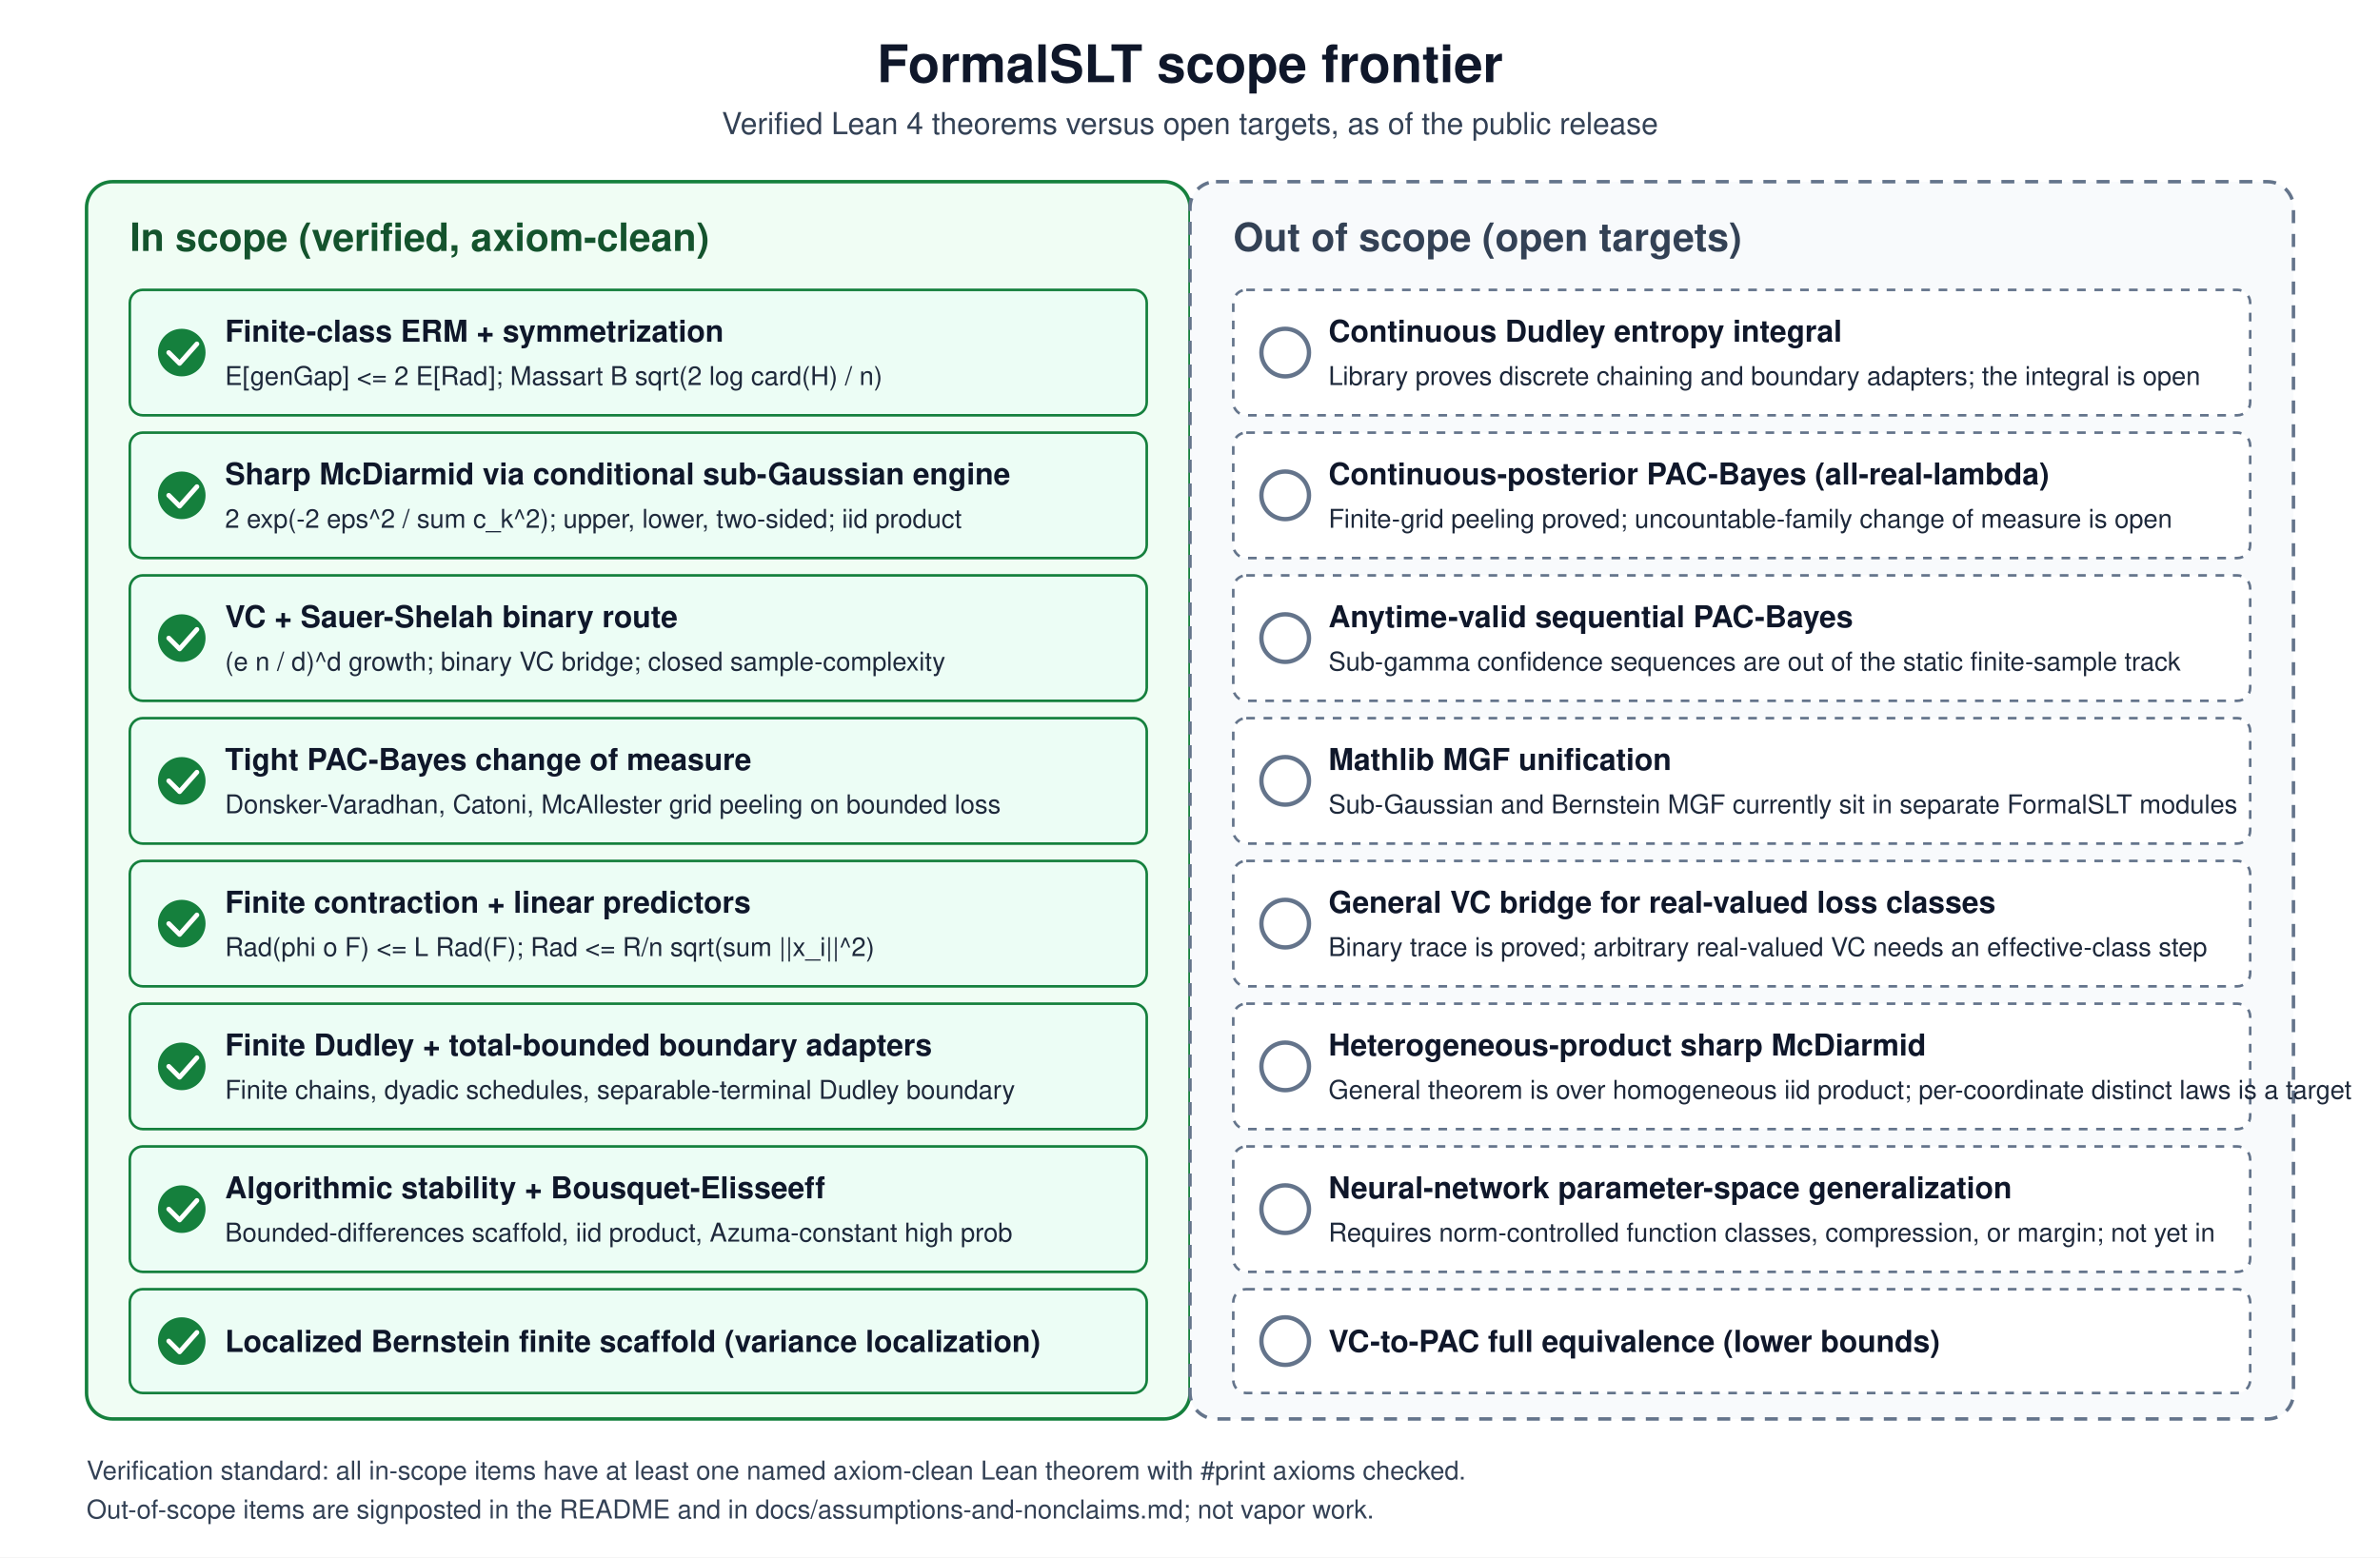
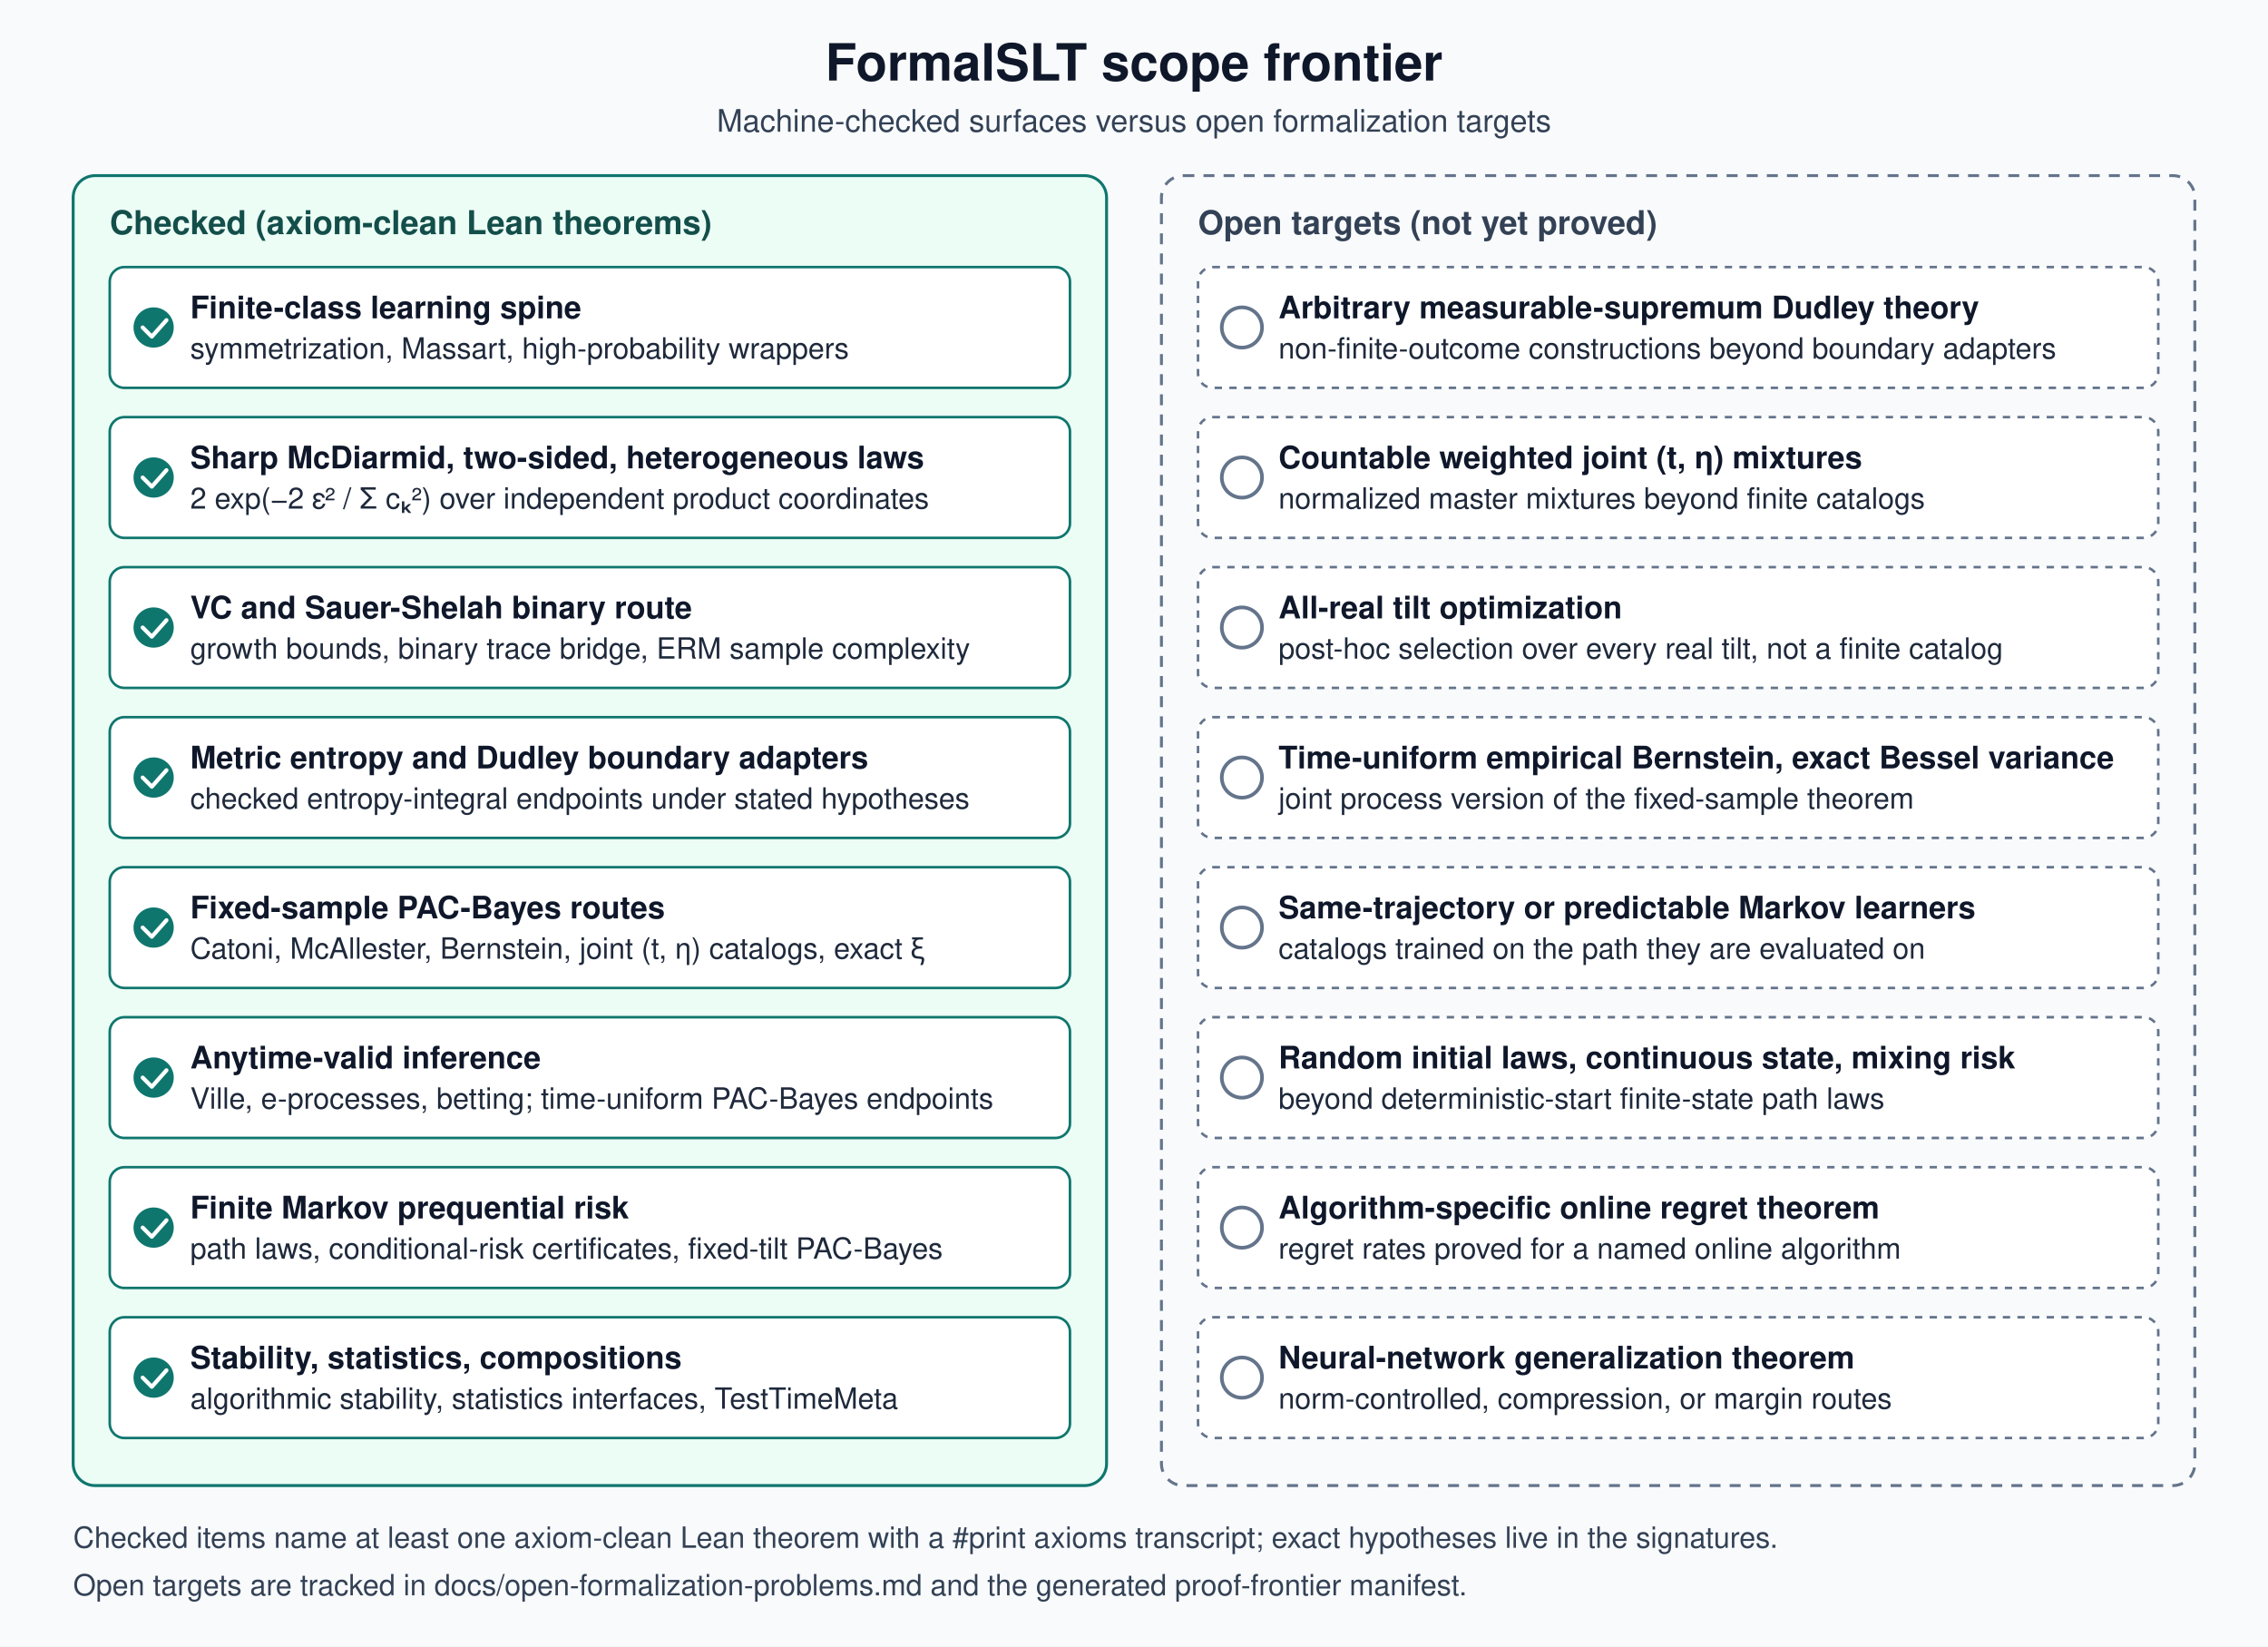
- <svg xmlns="http://www.w3.org/2000/svg" viewBox="0 0 1100 720" role="img" aria-labelledby="title desc">
+ <svg xmlns="http://www.w3.org/2000/svg" viewBox="0 0 1240 900" role="img" aria-labelledby="title desc">
  <defs>
    <style>
-       text { font-family: ui-sans-serif, system-ui, -apple-system, BlinkMacSystemFont, "Segoe UI", Helvetica, sans-serif; }
-       .bg { fill: #ffffff; }
-       .title-text { fill: #0f172a; font-size: 24px; font-weight: 700; }
-       .subtitle { fill: #334155; font-size: 14px; }
-       .in-col { fill: #f0fdf4; stroke: #15803d; stroke-width: 1.6; rx: 12; }
-       .out-col { fill: #f8fafc; stroke: #64748b; stroke-width: 1.6; rx: 12; stroke-dasharray: 6 5; }
-       .col-title-in { fill: #14532d; font-size: 18px; font-weight: 700; }
+       text { font-family: ui-sans-serif, system-ui, -apple-system, BlinkMacSystemFont, "Segoe UI", Helvetica, Arial, sans-serif; }
+       .bg { fill: #f8fafc; }
+       .title-text { fill: #0f172a; font-size: 28px; font-weight: 700; }
+       .subtitle { fill: #334155; font-size: 17px; }
+       .col-in { fill: #ecfdf5; stroke: #0f766e; stroke-width: 1.6; }
+       .col-out { fill: #f8fafc; stroke: #64748b; stroke-width: 1.6; stroke-dasharray: 6 5; }
+       .col-title-in { fill: #134e4a; font-size: 18px; font-weight: 700; }
      .col-title-out { fill: #334155; font-size: 18px; font-weight: 700; }
-       .item-in { fill: #ecfdf5; stroke: #15803d; stroke-width: 1.2; rx: 6; }
-       .item-out { fill: #ffffff; stroke: #64748b; stroke-width: 1.2; rx: 6; stroke-dasharray: 4 4; }
-       .item-label { fill: #0f172a; font-size: 14px; font-weight: 700; }
-       .item-sub { fill: #1e293b; font-size: 12px; }
-       .badge-in-bg { fill: #15803d; }
-       .badge-out-bg { fill: #64748b; }
-       .badge-text { fill: #ffffff; font-size: 14px; font-weight: 700; }
-       .footer { fill: #334155; font-size: 12px; }
+       .item-in { fill: #ffffff; stroke: #0f766e; stroke-width: 1.4; }
+       .item-out { fill: #ffffff; stroke: #64748b; stroke-width: 1.4; stroke-dasharray: 4 4; }
+       .item-label { fill: #0f172a; font-size: 17px; font-weight: 700; }
+       .item-sub { fill: #1e293b; font-size: 16px; }
+       .badge-in { fill: #0f766e; }
+       .footer { fill: #334155; font-size: 16px; }
    </style>
  </defs>
-   <rect width="1100" height="720" class="bg" />
-   <text x="550" y="38" text-anchor="middle" class="title-text">FormalSLT scope frontier</text>
-   <text x="550" y="62" text-anchor="middle" class="subtitle">Verified Lean 4 theorems versus open targets, as of the public release</text>
-   <rect x="40" y="84" width="510" height="572" class="in-col" />
-   <text x="60" y="116" class="col-title-in">In scope (verified, axiom-clean)</text>
-   <rect x="60" y="134" width="470" height="58" class="item-in" />
-   <circle cx="84" cy="163" r="11" class="badge-in-bg" />
-   <path d="M78 163 L83 168 L91 159" stroke="#ffffff" stroke-width="2.2" fill="none" stroke-linecap="round" stroke-linejoin="round" />
-   <text x="104" y="158" class="item-label">Finite-class ERM + symmetrization</text>
-   <text x="104" y="178" class="item-sub">E[genGap] &lt;= 2 E[Rad]; Massart B sqrt(2 log card(H) / n)</text>
-   <rect x="60" y="200" width="470" height="58" class="item-in" />
-   <circle cx="84" cy="229" r="11" class="badge-in-bg" />
-   <path d="M78 229 L83 234 L91 225" stroke="#ffffff" stroke-width="2.2" fill="none" stroke-linecap="round" stroke-linejoin="round" />
-   <text x="104" y="224" class="item-label">Sharp McDiarmid via conditional sub-Gaussian engine</text>
-   <text x="104" y="244" class="item-sub">2 exp(-2 eps^2 / sum c_k^2); upper, lower, two-sided; iid product</text>
-   <rect x="60" y="266" width="470" height="58" class="item-in" />
-   <circle cx="84" cy="295" r="11" class="badge-in-bg" />
-   <path d="M78 295 L83 300 L91 291" stroke="#ffffff" stroke-width="2.2" fill="none" stroke-linecap="round" stroke-linejoin="round" />
-   <text x="104" y="290" class="item-label">VC + Sauer-Shelah binary route</text>
-   <text x="104" y="310" class="item-sub">(e n / d)^d growth; binary VC bridge; closed sample-complexity</text>
-   <rect x="60" y="332" width="470" height="58" class="item-in" />
-   <circle cx="84" cy="361" r="11" class="badge-in-bg" />
-   <path d="M78 361 L83 366 L91 357" stroke="#ffffff" stroke-width="2.2" fill="none" stroke-linecap="round" stroke-linejoin="round" />
-   <text x="104" y="356" class="item-label">Tight PAC-Bayes change of measure</text>
-   <text x="104" y="376" class="item-sub">Donsker-Varadhan, Catoni, McAllester grid peeling on bounded loss</text>
-   <rect x="60" y="398" width="470" height="58" class="item-in" />
-   <circle cx="84" cy="427" r="11" class="badge-in-bg" />
-   <path d="M78 427 L83 432 L91 423" stroke="#ffffff" stroke-width="2.2" fill="none" stroke-linecap="round" stroke-linejoin="round" />
-   <text x="104" y="422" class="item-label">Finite contraction + linear predictors</text>
-   <text x="104" y="442" class="item-sub">Rad(phi o F) &lt;= L Rad(F); Rad &lt;= R/n sqrt(sum ||x_i||^2)</text>
-   <rect x="60" y="464" width="470" height="58" class="item-in" />
-   <circle cx="84" cy="493" r="11" class="badge-in-bg" />
-   <path d="M78 493 L83 498 L91 489" stroke="#ffffff" stroke-width="2.2" fill="none" stroke-linecap="round" stroke-linejoin="round" />
-   <text x="104" y="488" class="item-label">Finite Dudley + total-bounded boundary adapters</text>
-   <text x="104" y="508" class="item-sub">Finite chains, dyadic schedules, separable-terminal Dudley boundary</text>
-   <rect x="60" y="530" width="470" height="58" class="item-in" />
-   <circle cx="84" cy="559" r="11" class="badge-in-bg" />
-   <path d="M78 559 L83 564 L91 555" stroke="#ffffff" stroke-width="2.2" fill="none" stroke-linecap="round" stroke-linejoin="round" />
-   <text x="104" y="554" class="item-label">Algorithmic stability + Bousquet-Elisseeff</text>
-   <text x="104" y="574" class="item-sub">Bounded-differences scaffold, iid product, Azuma-constant high prob</text>
-   <rect x="60" y="596" width="470" height="48" class="item-in" />
-   <circle cx="84" cy="620" r="11" class="badge-in-bg" />
-   <path d="M78 620 L83 625 L91 616" stroke="#ffffff" stroke-width="2.2" fill="none" stroke-linecap="round" stroke-linejoin="round" />
-   <text x="104" y="625" class="item-label">Localized Bernstein finite scaffold (variance localization)</text>
-   <rect x="550" y="84" width="510" height="572" class="out-col" />
-   <text x="570" y="116" class="col-title-out">Out of scope (open targets)</text>
-   <rect x="570" y="134" width="470" height="58" class="item-out" />
-   <circle cx="594" cy="163" r="11" fill="none" stroke="#64748b" stroke-width="2" />
-   <text x="614" y="158" class="item-label">Continuous Dudley entropy integral</text>
-   <text x="614" y="178" class="item-sub">Library proves discrete chaining and boundary adapters; the integral is open</text>
-   <rect x="570" y="200" width="470" height="58" class="item-out" />
-   <circle cx="594" cy="229" r="11" fill="none" stroke="#64748b" stroke-width="2" />
-   <text x="614" y="224" class="item-label">Continuous-posterior PAC-Bayes (all-real-lambda)</text>
-   <text x="614" y="244" class="item-sub">Finite-grid peeling proved; uncountable-family change of measure is open</text>
-   <rect x="570" y="266" width="470" height="58" class="item-out" />
-   <circle cx="594" cy="295" r="11" fill="none" stroke="#64748b" stroke-width="2" />
-   <text x="614" y="290" class="item-label">Anytime-valid sequential PAC-Bayes</text>
-   <text x="614" y="310" class="item-sub">Sub-gamma confidence sequences are out of the static finite-sample track</text>
-   <rect x="570" y="332" width="470" height="58" class="item-out" />
-   <circle cx="594" cy="361" r="11" fill="none" stroke="#64748b" stroke-width="2" />
-   <text x="614" y="356" class="item-label">Mathlib MGF unification</text>
-   <text x="614" y="376" class="item-sub">Sub-Gaussian and Bernstein MGF currently sit in separate FormalSLT modules</text>
-   <rect x="570" y="398" width="470" height="58" class="item-out" />
-   <circle cx="594" cy="427" r="11" fill="none" stroke="#64748b" stroke-width="2" />
-   <text x="614" y="422" class="item-label">General VC bridge for real-valued loss classes</text>
-   <text x="614" y="442" class="item-sub">Binary trace is proved; arbitrary real-valued VC needs an effective-class step</text>
-   <rect x="570" y="464" width="470" height="58" class="item-out" />
-   <circle cx="594" cy="493" r="11" fill="none" stroke="#64748b" stroke-width="2" />
-   <text x="614" y="488" class="item-label">Heterogeneous-product sharp McDiarmid</text>
-   <text x="614" y="508" class="item-sub">General theorem is over homogeneous iid product; per-coordinate distinct laws is a target</text>
-   <rect x="570" y="530" width="470" height="58" class="item-out" />
-   <circle cx="594" cy="559" r="11" fill="none" stroke="#64748b" stroke-width="2" />
-   <text x="614" y="554" class="item-label">Neural-network parameter-space generalization</text>
-   <text x="614" y="574" class="item-sub">Requires norm-controlled function classes, compression, or margin; not yet in</text>
-   <rect x="570" y="596" width="470" height="48" class="item-out" />
-   <circle cx="594" cy="620" r="11" fill="none" stroke="#64748b" stroke-width="2" />
-   <text x="614" y="625" class="item-label">VC-to-PAC full equivalence (lower bounds)</text>
-   <text x="40" y="684" class="footer">Verification standard: all in-scope items have at least one named axiom-clean Lean theorem with #print axioms checked.</text>
-   <text x="40" y="702" class="footer">Out-of-scope items are signposted in the README and in docs/assumptions-and-nonclaims.md; not vapor work.</text>
+   <rect width="1240" height="900" class="bg" />
+   <text x="620" y="44" text-anchor="middle" class="title-text">FormalSLT scope frontier</text>
+   <text x="620" y="72" text-anchor="middle" class="subtitle">Machine-checked surfaces versus open formalization targets</text>
+   <rect x="40" y="96" width="565" height="716" rx="12" class="col-in" />
+   <text x="60" y="128" class="col-title-in">Checked (axiom-clean Lean theorems)</text>
+   <rect x="60" y="146" width="525" height="66" rx="8" class="item-in" />
+   <circle cx="84" cy="179" r="11" class="badge-in" />
+   <path d="M78 179 L83 184 L91 175" stroke="#ffffff" stroke-width="2.2" fill="none" stroke-linecap="round" stroke-linejoin="round" />
+   <text x="104" y="174" class="item-label">Finite-class learning spine</text>
+   <text x="104" y="196" class="item-sub">symmetrization, Massart, high-probability wrappers</text>
+   <rect x="60" y="228" width="525" height="66" rx="8" class="item-in" />
+   <circle cx="84" cy="261" r="11" class="badge-in" />
+   <path d="M78 261 L83 266 L91 257" stroke="#ffffff" stroke-width="2.2" fill="none" stroke-linecap="round" stroke-linejoin="round" />
+   <text x="104" y="256" class="item-label">Sharp McDiarmid, two-sided, heterogeneous laws</text>
+   <text x="104" y="278" class="item-sub">2 exp(−2 ε² / Σ cₖ²) over independent product coordinates</text>
+   <rect x="60" y="310" width="525" height="66" rx="8" class="item-in" />
+   <circle cx="84" cy="343" r="11" class="badge-in" />
+   <path d="M78 343 L83 348 L91 339" stroke="#ffffff" stroke-width="2.2" fill="none" stroke-linecap="round" stroke-linejoin="round" />
+   <text x="104" y="338" class="item-label">VC and Sauer-Shelah binary route</text>
+   <text x="104" y="360" class="item-sub">growth bounds, binary trace bridge, ERM sample complexity</text>
+   <rect x="60" y="392" width="525" height="66" rx="8" class="item-in" />
+   <circle cx="84" cy="425" r="11" class="badge-in" />
+   <path d="M78 425 L83 430 L91 421" stroke="#ffffff" stroke-width="2.2" fill="none" stroke-linecap="round" stroke-linejoin="round" />
+   <text x="104" y="420" class="item-label">Metric entropy and Dudley boundary adapters</text>
+   <text x="104" y="442" class="item-sub">checked entropy-integral endpoints under stated hypotheses</text>
+   <rect x="60" y="474" width="525" height="66" rx="8" class="item-in" />
+   <circle cx="84" cy="507" r="11" class="badge-in" />
+   <path d="M78 507 L83 512 L91 503" stroke="#ffffff" stroke-width="2.2" fill="none" stroke-linecap="round" stroke-linejoin="round" />
+   <text x="104" y="502" class="item-label">Fixed-sample PAC-Bayes routes</text>
+   <text x="104" y="524" class="item-sub">Catoni, McAllester, Bernstein, joint (t, η) catalogs, exact ξ</text>
+   <rect x="60" y="556" width="525" height="66" rx="8" class="item-in" />
+   <circle cx="84" cy="589" r="11" class="badge-in" />
+   <path d="M78 589 L83 594 L91 585" stroke="#ffffff" stroke-width="2.2" fill="none" stroke-linecap="round" stroke-linejoin="round" />
+   <text x="104" y="584" class="item-label">Anytime-valid inference</text>
+   <text x="104" y="606" class="item-sub">Ville, e-processes, betting; time-uniform PAC-Bayes endpoints</text>
+   <rect x="60" y="638" width="525" height="66" rx="8" class="item-in" />
+   <circle cx="84" cy="671" r="11" class="badge-in" />
+   <path d="M78 671 L83 676 L91 667" stroke="#ffffff" stroke-width="2.2" fill="none" stroke-linecap="round" stroke-linejoin="round" />
+   <text x="104" y="666" class="item-label">Finite Markov prequential risk</text>
+   <text x="104" y="688" class="item-sub">path laws, conditional-risk certificates, fixed-tilt PAC-Bayes</text>
+   <rect x="60" y="720" width="525" height="66" rx="8" class="item-in" />
+   <circle cx="84" cy="753" r="11" class="badge-in" />
+   <path d="M78 753 L83 758 L91 749" stroke="#ffffff" stroke-width="2.2" fill="none" stroke-linecap="round" stroke-linejoin="round" />
+   <text x="104" y="748" class="item-label">Stability, statistics, compositions</text>
+   <text x="104" y="770" class="item-sub">algorithmic stability, statistics interfaces, TestTimeMeta</text>
+   <rect x="635" y="96" width="565" height="716" rx="12" class="col-out" />
+   <text x="655" y="128" class="col-title-out">Open targets (not yet proved)</text>
+   <rect x="655" y="146" width="525" height="66" rx="8" class="item-out" />
+   <circle cx="679" cy="179" r="11" fill="none" stroke="#64748b" stroke-width="2" />
+   <text x="699" y="174" class="item-label">Arbitrary measurable-supremum Dudley theory</text>
+   <text x="699" y="196" class="item-sub">non-finite-outcome constructions beyond boundary adapters</text>
+   <rect x="655" y="228" width="525" height="66" rx="8" class="item-out" />
+   <circle cx="679" cy="261" r="11" fill="none" stroke="#64748b" stroke-width="2" />
+   <text x="699" y="256" class="item-label">Countable weighted joint (t, η) mixtures</text>
+   <text x="699" y="278" class="item-sub">normalized master mixtures beyond finite catalogs</text>
+   <rect x="655" y="310" width="525" height="66" rx="8" class="item-out" />
+   <circle cx="679" cy="343" r="11" fill="none" stroke="#64748b" stroke-width="2" />
+   <text x="699" y="338" class="item-label">All-real tilt optimization</text>
+   <text x="699" y="360" class="item-sub">post-hoc selection over every real tilt, not a finite catalog</text>
+   <rect x="655" y="392" width="525" height="66" rx="8" class="item-out" />
+   <circle cx="679" cy="425" r="11" fill="none" stroke="#64748b" stroke-width="2" />
+   <text x="699" y="420" class="item-label">Time-uniform empirical Bernstein, exact Bessel variance</text>
+   <text x="699" y="442" class="item-sub">joint process version of the fixed-sample theorem</text>
+   <rect x="655" y="474" width="525" height="66" rx="8" class="item-out" />
+   <circle cx="679" cy="507" r="11" fill="none" stroke="#64748b" stroke-width="2" />
+   <text x="699" y="502" class="item-label">Same-trajectory or predictable Markov learners</text>
+   <text x="699" y="524" class="item-sub">catalogs trained on the path they are evaluated on</text>
+   <rect x="655" y="556" width="525" height="66" rx="8" class="item-out" />
+   <circle cx="679" cy="589" r="11" fill="none" stroke="#64748b" stroke-width="2" />
+   <text x="699" y="584" class="item-label">Random initial laws, continuous state, mixing risk</text>
+   <text x="699" y="606" class="item-sub">beyond deterministic-start finite-state path laws</text>
+   <rect x="655" y="638" width="525" height="66" rx="8" class="item-out" />
+   <circle cx="679" cy="671" r="11" fill="none" stroke="#64748b" stroke-width="2" />
+   <text x="699" y="666" class="item-label">Algorithm-specific online regret theorem</text>
+   <text x="699" y="688" class="item-sub">regret rates proved for a named online algorithm</text>
+   <rect x="655" y="720" width="525" height="66" rx="8" class="item-out" />
+   <circle cx="679" cy="753" r="11" fill="none" stroke="#64748b" stroke-width="2" />
+   <text x="699" y="748" class="item-label">Neural-network generalization theorem</text>
+   <text x="699" y="770" class="item-sub">norm-controlled, compression, or margin routes</text>
+   <text x="40" y="846" class="footer">Checked items name at least one axiom-clean Lean theorem with a #print axioms transcript; exact hypotheses live in the signatures.</text>
+   <text x="40" y="872" class="footer">Open targets are tracked in docs/open-formalization-problems.md and the generated proof-frontier manifest.</text>
</svg>
